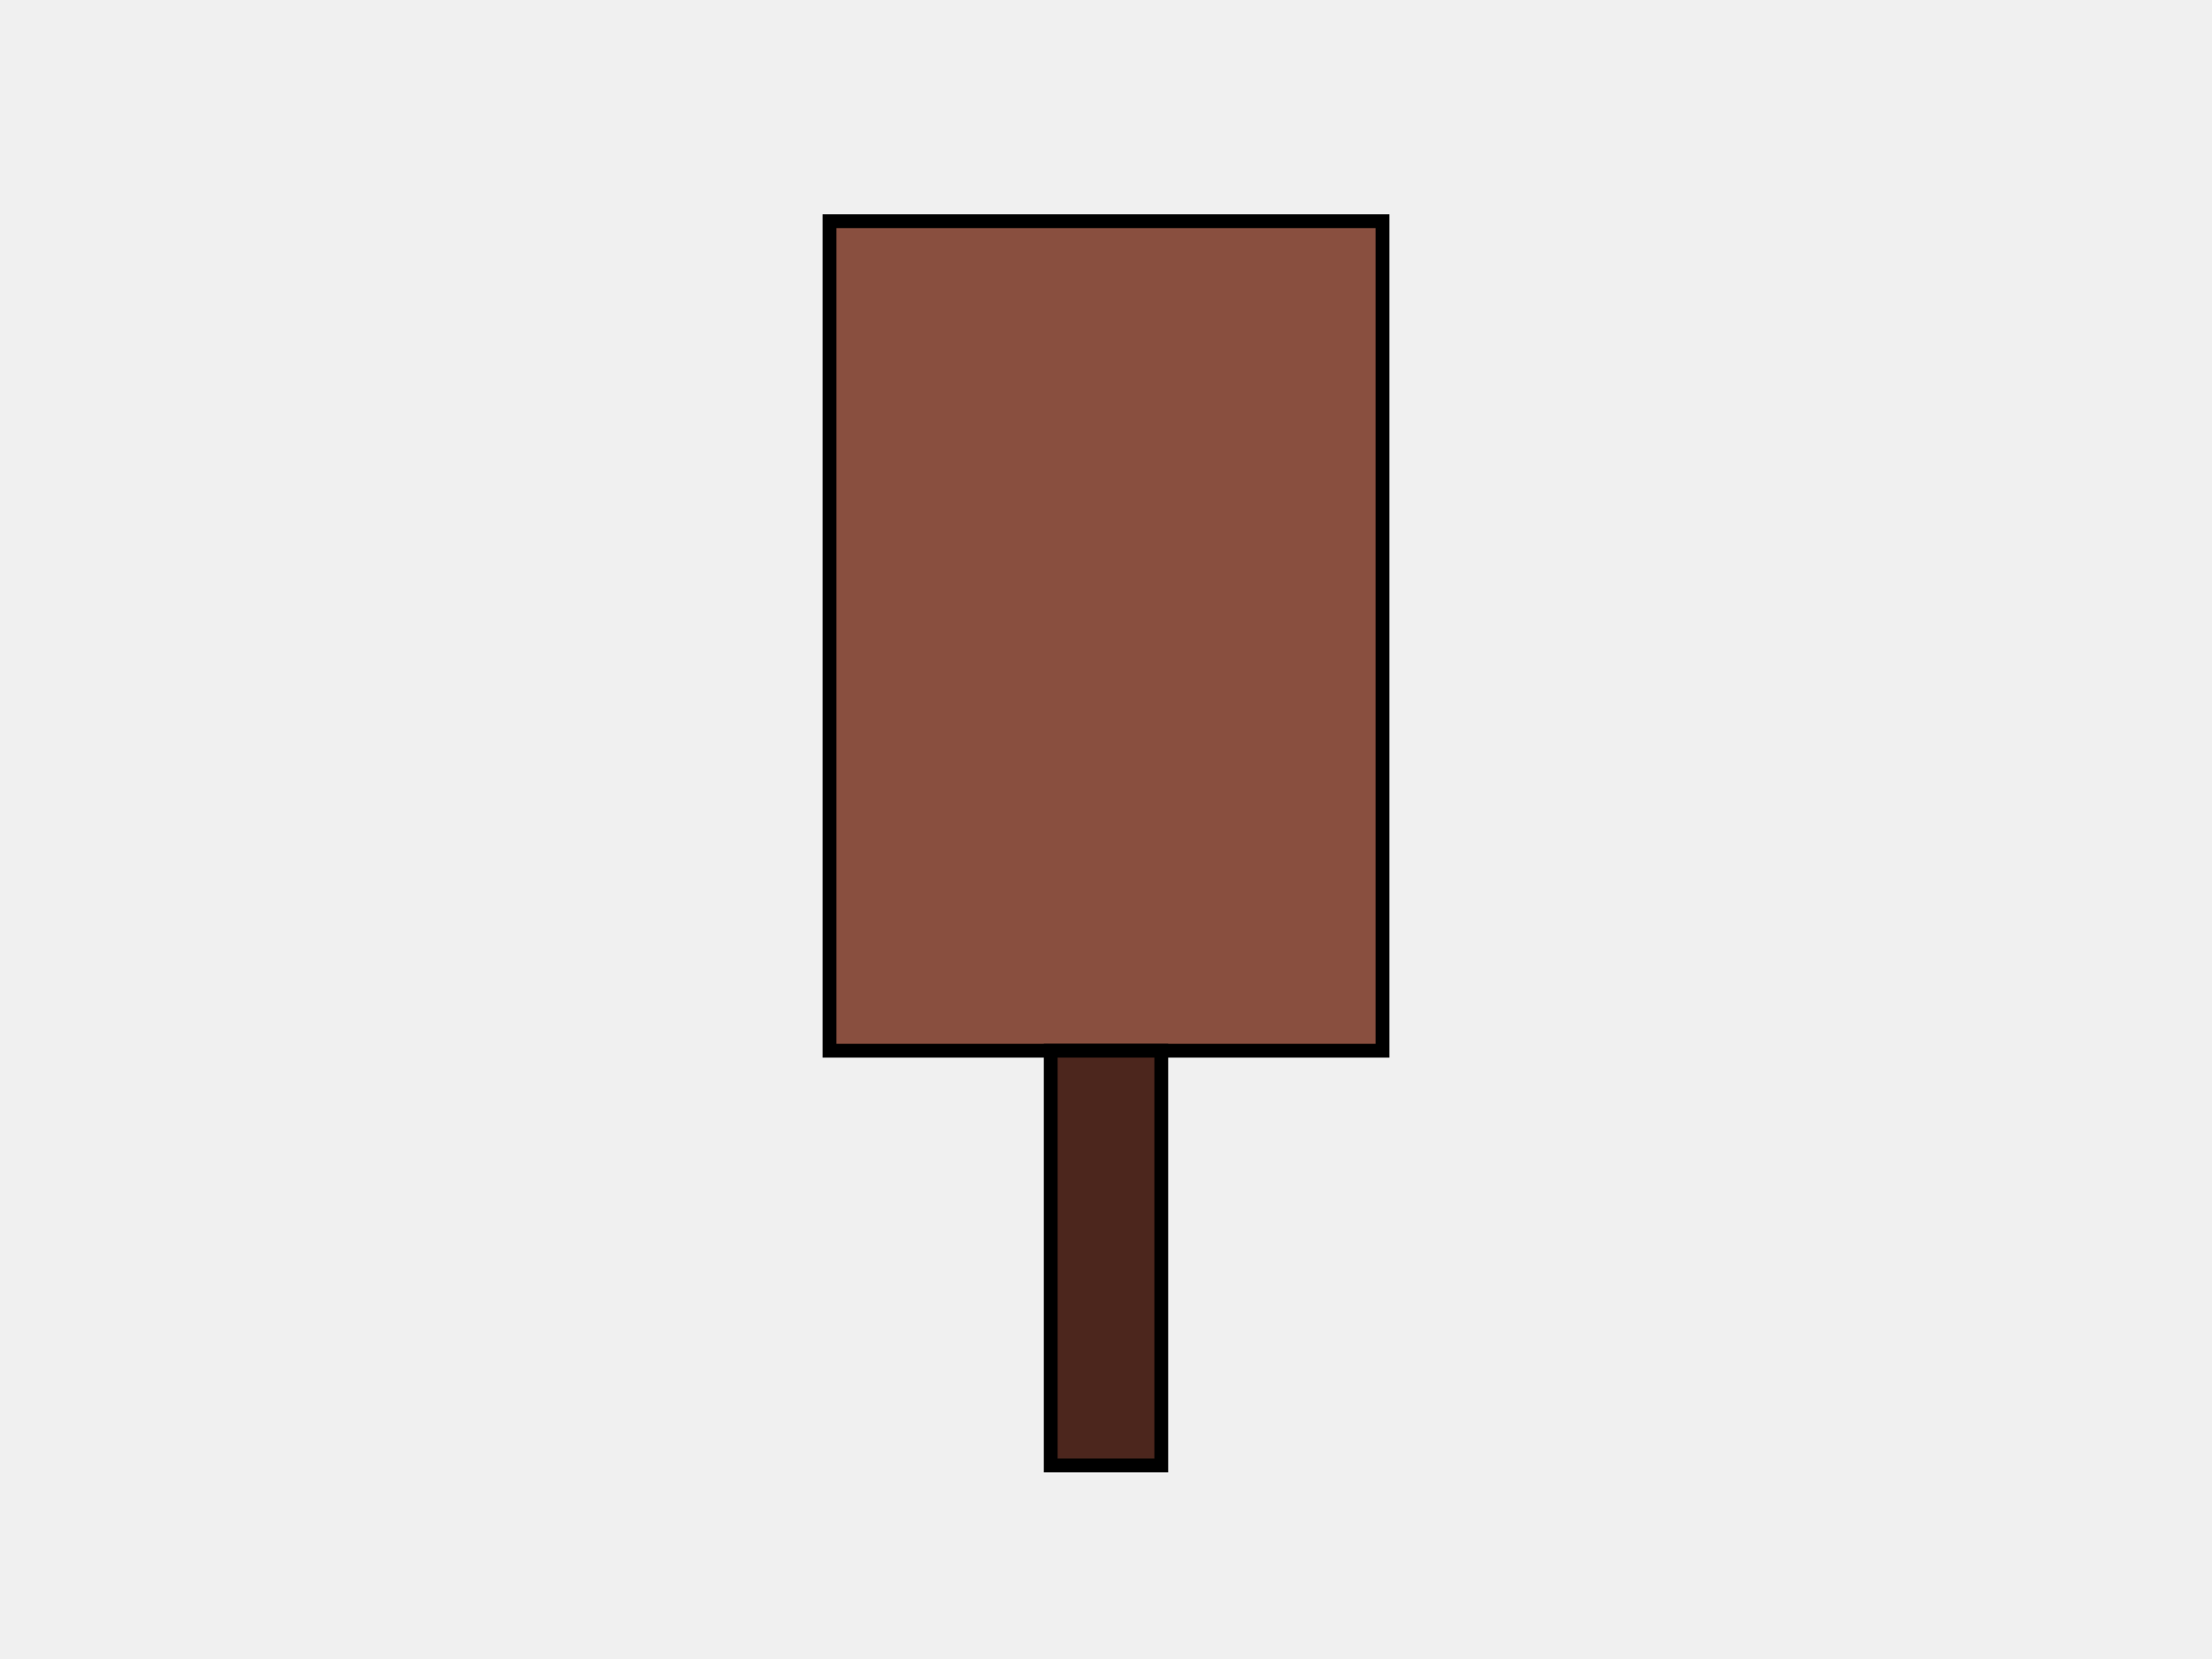
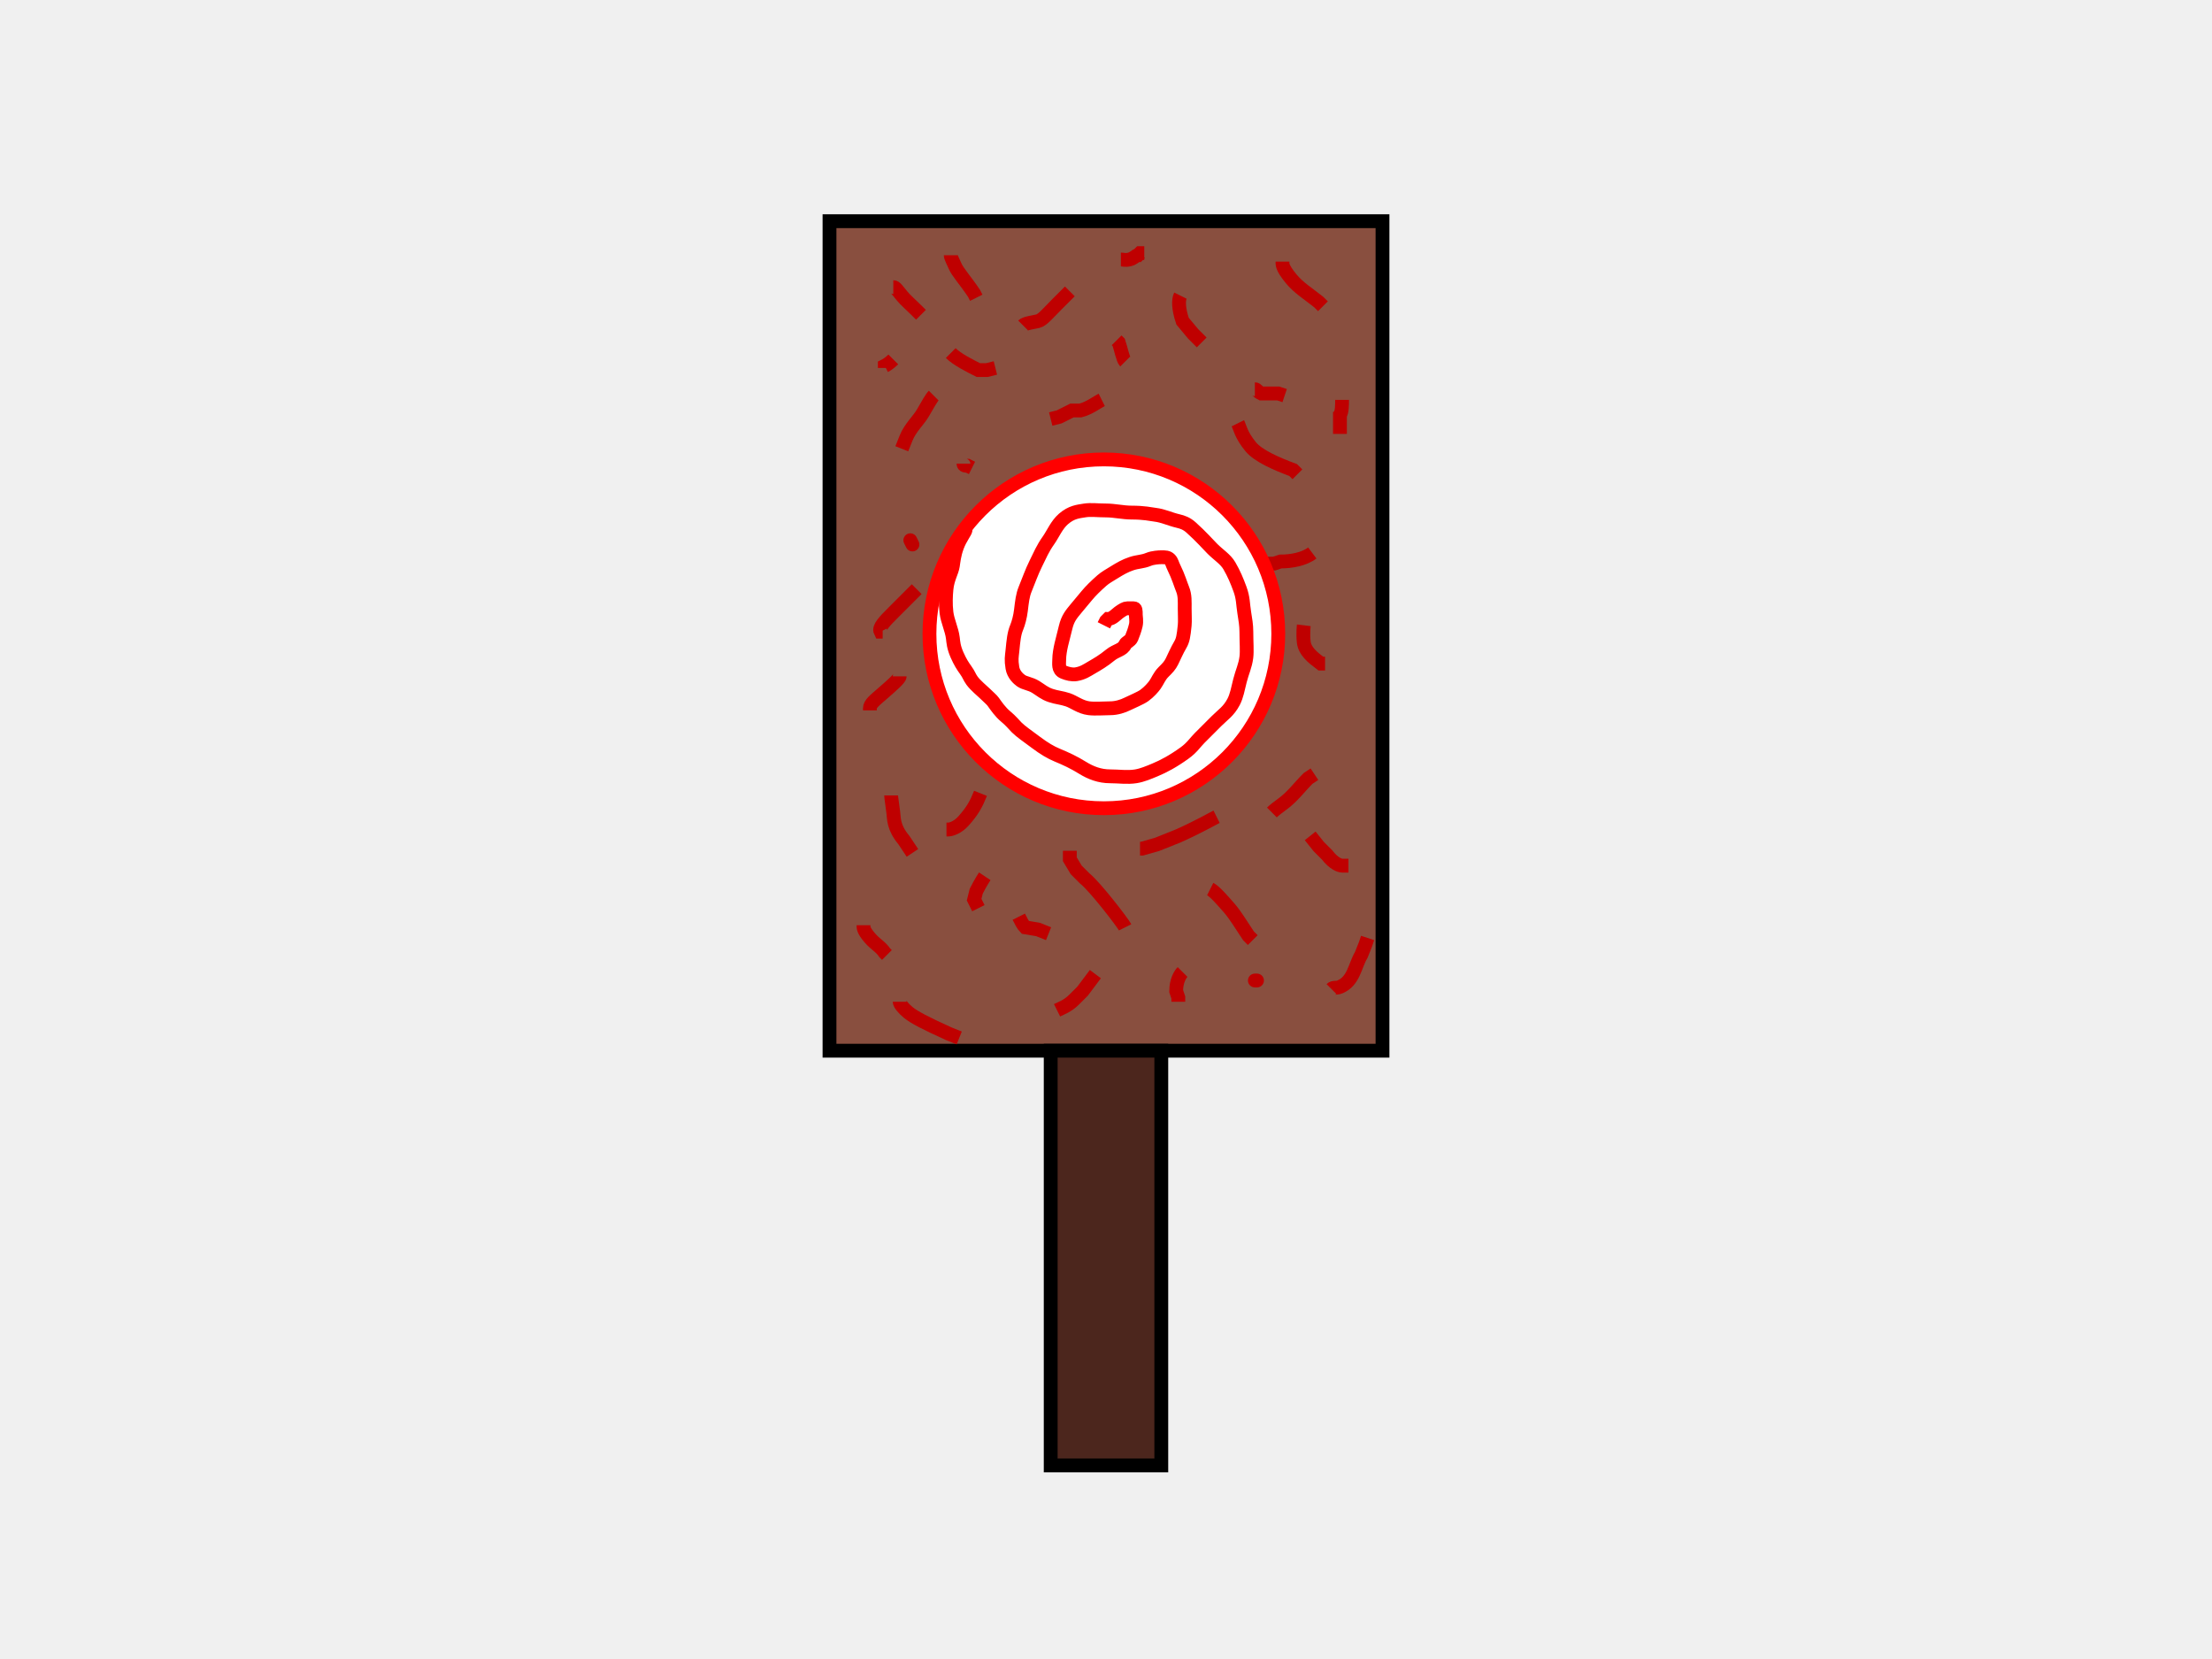
<svg xmlns="http://www.w3.org/2000/svg" width="800" height="600">
  <svg width="800" height="600">
    <g>
-       <path d="m323.074,103.844c0.769,0 1.319,0.932 3.077,3.077c1.379,1.683 3.077,3.077 5.385,5.385l1.538,1.538" id="svg_62" stroke-width="5" stroke="#6D97AB" fill="none" />
-       <polyline stroke-linecap="round" id="svg_84" points="329.228,195.382 329.997,196.921 329.997,196.921 " stroke-width="5" stroke="#6D97AB" fill="none" />
-       <path d="m361.535,239.998c-0.769,1.538 -1.538,3.077 -3.077,5.385l-0.769,0l-1.538,0.769l-1.538,1.538" id="svg_85" stroke-width="5" stroke="#6D97AB" fill="none" />
-       <path d="m322.304,287.69c0,0.769 0.382,3.006 0.769,6.154c0.282,2.29 0,5.385 3.846,10l3.077,4.615" id="svg_86" stroke-width="5" stroke="#6D97AB" fill="none" />
-       <path d="m368.458,331.536c0.769,1.538 1.538,3.077 2.308,3.846l4.615,0.769l3.846,1.538" id="svg_87" stroke-width="5" stroke="#6D97AB" fill="none" />
-       <path d="m436.919,290.767c0,-0.769 0.769,-10.769 3.846,-23.077l1.538,-7.692l0.769,-2.308" id="svg_88" stroke-width="5" stroke="#6D97AB" fill="none" />
-       <path d="m414.612,222.305c-0.769,0.769 -3.651,4.132 -6.923,6.154c-2.926,1.809 -6.154,4.615 -9.231,7.692l-0.769,1.538" id="svg_89" stroke-width="5" stroke="#6D97AB" fill="none" />
-       <path d="m354.612,286.92c-1.538,3.846 -2.869,6.33 -6.154,10c-2.177,2.432 -4.615,3.077 -5.385,3.077l-0.769,0" id="svg_90" stroke-width="5" stroke="#6D97AB" fill="none" />
-       <path d="m364.612,199.229c0,1.538 -0.491,4.081 1.538,7.692c1.884,3.353 6.154,6.923 9.231,10l0.769,0.769" id="svg_91" stroke-width="5" stroke="#6D97AB" fill="none" />
-       <path d="m420.766,180.767c1.538,-1.538 3.077,-4.615 4.615,-7.692l1.538,-3.077l1.538,-3.846" id="svg_92" stroke-width="5" stroke="#6D97AB" fill="none" />
-       <path d="m398.458,144.613c-1.538,0.769 -4.615,3.077 -7.692,3.846l-3.077,0l-4.615,2.308l-3.077,0.769" id="svg_93" stroke-width="5" stroke="#6D97AB" fill="none" />
-       <path d="m337.689,143.075c-0.769,0.769 -2.283,3.394 -3.846,6.154c-1.608,2.84 -4.615,5.385 -6.154,9.231l-1.538,3.846" id="svg_94" stroke-width="5" stroke="#6D97AB" fill="none" />
-       <path d="m369.997,117.69c0.769,-0.769 3.887,-1.185 5.385,-1.538c1.674,-0.395 3.846,-3.077 6.923,-6.154l3.077,-3.077l1.538,-1.538" id="svg_95" stroke-width="5" stroke="#6D97AB" fill="none" />
-       <path d="m426.919,106.921c-0.769,1.538 -0.769,4.615 0.769,9.231l3.846,4.615l3.077,3.077" id="svg_96" stroke-width="5" stroke="#6D97AB" fill="none" />
-       <path d="m447.689,153.075c0.769,1.538 1.099,4.172 4.615,8.461c2.759,3.365 9.231,6.154 15.385,8.461l1.538,1.538" id="svg_97" stroke-width="5" stroke="#6D97AB" fill="none" />
-       <path d="m435.381,212.305c-0.769,0.769 -4.255,5.782 -8.461,9.231c-2.145,1.758 -3.846,4.615 -3.077,7.692l0.769,1.538" id="svg_98" stroke-width="5" stroke="#6D97AB" fill="none" />
-       <path d="m396.15,172.306c-0.769,0.769 -6.154,3.846 -8.462,6.154l-3.846,1.538l-2.308,0.769l-0.769,0" id="svg_99" stroke-width="5" stroke="#6D97AB" fill="none" />
-       <path d="m463.842,94.614c0,0.769 -0.44,1.864 3.077,6.154c2.759,3.365 6.154,5.385 10,8.461l1.538,1.538" id="svg_100" stroke-width="5" stroke="#6D97AB" fill="none" />
-       <path d="m474.611,199.998c-3.077,2.308 -7.692,3.077 -11.538,3.077l-2.308,0.769l-2.308,0" id="svg_101" stroke-width="5" stroke="#6D97AB" fill="none" />
-       <path d="m348.458,167.69c0,0.769 0.769,0.769 1.538,0.769l1.538,0.769" id="svg_103" stroke-width="5" stroke="#6D97AB" fill="none" />
-       <path d="m331.535,213.075c-0.769,0.769 -5.385,5.385 -8.461,8.461c-3.077,3.077 -5.385,5.385 -4.615,6.923l0.769,0" id="svg_104" stroke-width="5" stroke="#6D97AB" fill="none" />
-       <path d="m339.997,253.074c0,0.769 0.549,1.701 2.308,3.846c1.379,1.683 2.308,2.308 4.615,3.846l3.077,1.538l3.077,2.308" id="svg_105" stroke-width="5" stroke="#6D97AB" fill="none" />
-       <path d="m389.227,263.844c3.846,3.077 6.923,5.385 10,6.923l0.769,0" id="svg_106" stroke-width="5" stroke="#6D97AB" fill="none" />
-       <path d="m325.381,244.613c0,0.769 -2.867,3.303 -6.154,6.154c-2.906,2.52 -4.615,3.846 -4.615,5.385l0,0.769" id="svg_107" stroke-width="5" stroke="#6D97AB" fill="none" />
-       <path d="m312.305,334.613c0,0.769 -0.212,1.71 2.308,4.615c2.138,2.465 3.846,3.077 5.385,5.385l0.769,0.769" id="svg_108" stroke-width="5" stroke="#6D97AB" fill="none" />
-       <path d="m356.15,316.92c0,0 -1.538,2.308 -3.077,5.385l-0.769,3.077l1.538,3.077" id="svg_109" stroke-width="5" stroke="#6D97AB" fill="none" />
-       <path d="m325.381,362.305c0,0.769 1.394,2.467 3.077,3.846c2.145,1.758 6.154,3.846 14.615,7.692l3.846,1.538" id="svg_110" stroke-width="5" stroke="#6D97AB" fill="none" />
-       <path d="m382.304,365.382c1.538,-0.769 3.846,-1.538 6.154,-3.846l3.077,-3.077l4.615,-6.154" id="svg_111" stroke-width="5" stroke="#6D97AB" fill="none" />
-       <path d="m389.996,319.228c-0.769,-1.538 -10.769,-14.615 -14.615,-17.692l-3.077,-3.077l-2.308,-3.846l0,-3.077" id="svg_112" stroke-width="5" stroke="#6D97AB" fill="none" />
-       <path d="m374.612,256.921c0.769,-0.769 3.077,-3.077 6.923,-6.154l4.615,-3.077" id="svg_113" stroke-width="5" stroke="#6D97AB" fill="none" />
-       <path d="m420.766,259.998c-1.538,1.538 -3.077,3.077 -3.846,5.385l-0.769,0l1.538,3.077l2.308,3.077" id="svg_114" stroke-width="5" stroke="#6D97AB" fill="none" />
-       <path d="m403.073,318.459c1.538,0.769 4.403,4.017 6.923,6.923c2.138,2.465 3.846,5.385 6.923,10l1.538,1.538" id="svg_115" stroke-width="5" stroke="#6D97AB" fill="none" />
-       <polyline stroke-linecap="round" id="svg_116" points="454.612,354.612 453.842,354.612 " stroke-width="5" stroke="#6D97AB" fill="none" />
-       <path d="m461.535,315.382c-1.538,0.769 -6.923,3.846 -13.846,6.923l-7.692,3.077l-5.385,1.538l-0.769,0" id="svg_117" stroke-width="5" stroke="#6D97AB" fill="none" />
-       <path d="m427.689,351.536c-0.769,0.769 -2.308,3.077 -2.308,6.923l0.769,2.308l0,1.538" id="svg_118" stroke-width="5" stroke="#6D97AB" fill="none" />
-       <path d="m459.996,293.844c0.769,-0.769 2.451,-2.071 3.846,-3.077c3.53,-2.544 6.154,-6.154 9.231,-9.231l2.308,-1.538" id="svg_120" stroke-width="5" stroke="#6D97AB" fill="none" />
-       <path d="m460.765,241.536c-0.769,-0.769 -2.214,-1.149 -4.615,-1.538c-2.278,-0.37 -4.615,-1.538 -7.692,-3.846l-1.538,-0.769" id="svg_121" stroke-width="5" stroke="#6D97AB" fill="none" />
-       <path d="m473.073,217.69c0,0 -0.376,3.1 0,6.154c0.388,3.148 3.077,5.385 6.154,7.692l1.538,0" id="svg_122" stroke-width="5" stroke="#6D97AB" fill="none" />
-       <path d="m403.843,193.075c-1.538,0 -3.077,0.769 -6.154,2.308c-3.077,1.538 -5.385,1.538 -6.923,2.308l-0.769,0" id="svg_123" stroke-width="5" stroke="#6D97AB" fill="none" />
-       <path d="m406.919,130.767c-0.769,-0.769 -1.538,-4.615 -2.308,-6.923l-0.769,-0.769" id="svg_124" stroke-width="5" stroke="#6D97AB" fill="none" />
-       <path d="m343.843,92.306c0,0.769 0.88,2.257 1.538,3.846c0.931,2.247 3.846,5.385 6.923,10l0.769,1.538" id="svg_125" stroke-width="5" stroke="#6D97AB" fill="none" />
-       <path d="m453.842,140.767c0.769,0 0.769,0.769 2.308,1.538l3.077,0l3.077,0l2.308,0.769" id="svg_126" stroke-width="5" stroke="#6D97AB" fill="none" />
-       <path d="m481.535,357.689c0.769,-0.769 1.656,-0.18 3.077,-0.769c5.025,-2.082 5.385,-7.692 7.692,-11.538l1.538,-3.846l0.769,-2.308" id="svg_127" stroke-width="5" stroke="#6D97AB" fill="none" />
-       <path d="m487.688,313.074c-0.769,0 -1.538,0 -2.308,0c-0.769,0 -3.077,-0.769 -5.385,-3.846l-3.077,-3.077l-3.077,-3.846" id="svg_128" stroke-width="5" stroke="#6D97AB" fill="none" />
-       <path d="m485.381,144.613c0,1.538 0,4.615 -0.769,5.385l0,0.769l0,3.077l0,3.077" id="svg_129" stroke-width="5" stroke="#6D97AB" fill="none" />
-       <path d="m343.843,127.69c2.308,2.308 6.923,4.615 10,6.154l3.077,0l3.077,-0.769" id="svg_130" stroke-width="5" stroke="#6D97AB" fill="none" />
-       <path d="m405.381,93.844c0.769,0 1.58,0.353 3.077,0c1.674,-0.395 2.308,-1.538 3.077,-1.538l0.769,-0.769l1.538,0" id="svg_131" stroke-width="5" stroke="#6D97AB" fill="none" />
-       <path d="m323.074,129.998c0,0 -1.538,1.538 -3.077,2.308l0,0.769" id="svg_132" stroke-width="5" stroke="#6D97AB" fill="none" />
+       <rect id="svg_20" height="300" width="200" y="80" x="300" stroke-width="5" stroke="#000" fill="#894F3F" />
    </g>
  </svg>
  <svg width="800" height="600">
    <g>
-       <rect id="svg_20" height="300" width="200" y="80" x="300" stroke-width="5" stroke="#000" fill="#894F3F" />
+       <path d="m323.074,103.844c0.769,0 1.319,0.932 3.077,3.077c1.379,1.683 3.077,3.077 5.385,5.385l1.538,1.538" id="svg_62" stroke-width="5" stroke="#bf0000" fill="none" />
+       <polyline stroke-linecap="round" id="svg_84" points="329.228,195.382 329.997,196.921 329.997,196.921 " stroke-width="5" stroke="#bf0000" fill="none" />
+       <path d="m322.304,287.69c0,0.769 0.382,3.006 0.769,6.154c0.282,2.29 0,5.385 3.846,10l3.077,4.615" id="svg_86" stroke-width="5" stroke="#bf0000" fill="none" />
+       <path d="m368.458,331.536c0.769,1.538 1.538,3.077 2.308,3.846l4.615,0.769l3.846,1.538" id="svg_87" stroke-width="5" stroke="#bf0000" fill="none" />
+       <path d="m354.612,286.92c-1.538,3.846 -2.869,6.33 -6.154,10c-2.177,2.432 -4.615,3.077 -5.385,3.077l-0.769,0" id="svg_90" stroke-width="5" stroke="#bf0000" fill="none" />
+       <path d="m398.458,144.613c-1.538,0.769 -4.615,3.077 -7.692,3.846l-3.077,0l-4.615,2.308l-3.077,0.769" id="svg_93" stroke-width="5" stroke="#bf0000" fill="none" />
+       <path d="m337.689,143.075c-0.769,0.769 -2.283,3.394 -3.846,6.154c-1.608,2.84 -4.615,5.385 -6.154,9.231l-1.538,3.846" id="svg_94" stroke-width="5" stroke="#bf0000" fill="none" />
+       <path d="m369.997,117.69c0.769,-0.769 3.887,-1.185 5.385,-1.538c1.674,-0.395 3.846,-3.077 6.923,-6.154l3.077,-3.077l1.538,-1.538" id="svg_95" stroke-width="5" stroke="#bf0000" fill="none" />
+       <path d="m426.919,106.921c-0.769,1.538 -0.769,4.615 0.769,9.231l3.846,4.615l3.077,3.077" id="svg_96" stroke-width="5" stroke="#bf0000" fill="none" />
+       <path d="m447.689,153.075c0.769,1.538 1.099,4.172 4.615,8.461c2.759,3.365 9.231,6.154 15.385,8.461l1.538,1.538" id="svg_97" stroke-width="5" stroke="#bf0000" fill="none" />
+       <path d="m463.842,94.614c0,0.769 -0.44,1.864 3.077,6.154c2.759,3.365 6.154,5.385 10,8.461l1.538,1.538" id="svg_100" stroke-width="5" stroke="#bf0000" fill="none" />
+       <path d="m474.611,199.998c-3.077,2.308 -7.692,3.077 -11.538,3.077l-2.308,0.769l-2.308,0" id="svg_101" stroke-width="5" stroke="#bf0000" fill="none" />
+       <path d="m348.458,167.69c0,0.769 0.769,0.769 1.538,0.769l1.538,0.769" id="svg_103" stroke-width="5" stroke="#bf0000" fill="none" />
+       <path d="m331.535,213.075c-0.769,0.769 -5.385,5.385 -8.461,8.461c-3.077,3.077 -5.385,5.385 -4.615,6.923l0.769,0" id="svg_104" stroke-width="5" stroke="#bf0000" fill="none" />
+       <path d="m325.381,244.613c0,0.769 -2.867,3.303 -6.154,6.154c-2.906,2.52 -4.615,3.846 -4.615,5.385l0,0.769" id="svg_107" stroke-width="5" stroke="#bf0000" fill="none" />
+       <path d="m312.305,334.613c0,0.769 -0.212,1.71 2.308,4.615c2.138,2.465 3.846,3.077 5.385,5.385l0.769,0.769" id="svg_108" stroke-width="5" stroke="#bf0000" fill="none" />
+       <path d="m356.15,316.92c0,0 -1.538,2.308 -3.077,5.385l-0.769,3.077l1.538,3.077" id="svg_109" stroke-width="5" stroke="#bf0000" fill="none" />
+       <path d="m325.381,362.305c0,0.769 1.394,2.467 3.077,3.846c2.145,1.758 6.154,3.846 14.615,7.692l3.846,1.538" id="svg_110" stroke-width="5" stroke="#bf0000" fill="none" />
+       <path d="m382.304,365.382c1.538,-0.769 3.846,-1.538 6.154,-3.846l3.077,-3.077l4.615,-6.154" id="svg_111" stroke-width="5" stroke="#bf0000" fill="none" />
+       <path d="m406.919,335.382c-0.769,-1.538 -10.769,-14.615 -14.615,-17.692l-3.077,-3.077l-2.308,-3.846l0,-3.077" id="svg_112" stroke-width="5" stroke="#bf0000" fill="none" />
+       <path d="m437.689,321.536c1.538,0.769 4.403,4.017 6.923,6.923c2.138,2.465 3.846,5.385 6.923,10l1.538,1.538" id="svg_115" stroke-width="5" stroke="#bf0000" fill="none" />
+       <polyline stroke-linecap="round" id="svg_116" points="454.612,354.612 453.842,354.612 " stroke-width="5" stroke="#bf0000" fill="none" />
+       <path d="m439.996,295.382c-1.538,0.769 -6.923,3.846 -13.846,6.923l-7.692,3.077l-5.385,1.538l-0.769,0" id="svg_117" stroke-width="5" stroke="#bf0000" fill="none" />
+       <path d="m427.689,351.536c-0.769,0.769 -2.308,3.077 -2.308,6.923l0.769,2.308l0,1.538" id="svg_118" stroke-width="5" stroke="#bf0000" fill="none" />
+       <path d="m459.996,293.844c0.769,-0.769 2.451,-2.071 3.846,-3.077c3.53,-2.544 6.154,-6.154 9.231,-9.231l2.308,-1.538" id="svg_120" stroke-width="5" stroke="#bf0000" fill="none" />
+       <path d="m471.535,226.151c0,0 -0.376,3.1 0,6.154c0.388,3.148 3.077,5.385 6.154,7.692l1.538,0" id="svg_122" stroke-width="5" stroke="#bf0000" fill="none" />
+       <path d="m406.919,130.767c-0.769,-0.769 -1.538,-4.615 -2.308,-6.923l-0.769,-0.769" id="svg_124" stroke-width="5" stroke="#bf0000" fill="none" />
+       <path d="m343.843,92.306c0,0.769 0.88,2.257 1.538,3.846c0.931,2.247 3.846,5.385 6.923,10l0.769,1.538" id="svg_125" stroke-width="5" stroke="#bf0000" fill="none" />
+       <path d="m453.842,140.767c0.769,0 0.769,0.769 2.308,1.538l3.077,0l3.077,0l2.308,0.769" id="svg_126" stroke-width="5" stroke="#bf0000" fill="none" />
+       <path d="m481.535,357.689c0.769,-0.769 1.656,-0.18 3.077,-0.769c5.025,-2.082 5.385,-7.692 7.692,-11.538l1.538,-3.846l0.769,-2.308" id="svg_127" stroke-width="5" stroke="#bf0000" fill="none" />
+       <path d="m487.688,313.074c-0.769,0 -1.538,0 -2.308,0c-0.769,0 -3.077,-0.769 -5.385,-3.846l-3.077,-3.077l-3.077,-3.846" id="svg_128" stroke-width="5" stroke="#bf0000" fill="none" />
+       <path d="m485.381,144.613c0,1.538 0,4.615 -0.769,5.385l0,0.769l0,3.077l0,3.077" id="svg_129" stroke-width="5" stroke="#bf0000" fill="none" />
+       <path d="m343.843,127.69c2.308,2.308 6.923,4.615 10,6.154l3.077,0l3.077,-0.769" id="svg_130" stroke-width="5" stroke="#bf0000" fill="none" />
+       <path d="m405.381,93.844c0.769,0 1.58,0.353 3.077,0c1.674,-0.395 2.308,-1.538 3.077,-1.538l0.769,-0.769l1.538,0" id="svg_131" stroke-width="5" stroke="#bf0000" fill="none" />
+       <path d="m323.074,129.998c0,0 -1.538,1.538 -3.077,2.308l0,0.769" id="svg_132" stroke-width="5" stroke="#bf0000" fill="none" />
+       <g id="svg_140">
+         <ellipse ry="63.077" rx="63.077" id="svg_134" cy="229.228" cx="399.227" stroke-width="5" stroke="#ff0000" fill="#ffffff" />
+         <path stroke-width="5" d="m349.227,191.536c0,0.769 -1.883,2.927 -3.077,6.154c-1.1,2.975 -1.292,5.404 -1.538,6.923c-0.39,2.401 -1.921,4.558 -2.308,8.461c-0.227,2.296 -0.376,5.408 0,8.461c0.388,3.148 1.92,6.083 2.308,9.231c0.188,1.527 0.255,3.253 1.538,6.154c1.122,2.536 2.071,3.989 3.077,5.385c1.272,1.765 1.302,2.451 2.308,3.846c1.272,1.765 3.846,3.846 4.615,4.615c1.538,1.538 2.441,2.194 3.077,3.077c1.006,1.395 2.47,3.626 4.615,5.385c1.683,1.379 3.077,3.077 3.846,3.846c1.538,1.538 3.846,3.077 6.923,5.385c3.077,2.308 5.445,3.684 7.692,4.615c3.178,1.316 5.959,2.593 9.231,4.615c2.926,1.809 6.154,3.077 10,3.077c3.077,0 6.194,0.493 9.231,0c2.401,-0.39 4.676,-1.377 6.923,-2.308c3.178,-1.316 6.583,-3.137 10.769,-6.154c2.648,-1.908 3.846,-3.846 5.385,-5.385c1.538,-1.538 3.846,-3.846 6.154,-6.154c2.308,-2.308 4.369,-3.516 6.154,-6.923c1.129,-2.155 1.538,-4.615 2.308,-7.692c0.769,-3.077 1.92,-5.314 2.308,-8.461c0.282,-2.29 0,-5.385 0,-9.231c0,-2.308 -0.38,-4.522 -0.769,-6.923c-0.493,-3.037 -0.345,-5.235 -1.538,-8.461c-1.1,-2.975 -2.119,-5.486 -3.846,-8.461c-1.392,-2.399 -3.846,-3.846 -6.154,-6.154c-1.538,-1.538 -4.022,-4.407 -7.692,-7.692c-1.621,-1.451 -3.118,-1.954 -4.615,-2.308c-3.348,-0.79 -5.314,-1.92 -8.462,-2.308c-1.527,-0.188 -3.846,-0.769 -8.461,-0.769c-3.077,0 -6.154,-0.769 -9.231,-0.769c-3.077,0 -5.414,-0.37 -7.692,0c-2.401,0.39 -4.787,0.557 -7.692,3.077c-2.465,2.138 -3.783,5.428 -5.385,7.692c-2.221,3.14 -3.077,5.385 -4.615,8.461c-1.538,3.077 -2.53,6.052 -3.846,9.231c-0.931,2.247 -1.151,4.544 -1.538,7.692c-0.282,2.29 -0.88,4.565 -1.538,6.154c-0.931,2.247 -1.152,4.558 -1.538,8.461c-0.227,2.296 -0.493,3.117 0,6.154c0.39,2.401 2.194,3.979 3.077,4.615c1.395,1.006 3.315,1.029 5.385,2.308c1.851,1.144 3.077,2.308 5.385,3.077c2.308,0.769 3.846,0.769 6.154,1.538c2.308,0.769 4.544,2.689 7.692,3.077c2.29,0.282 5.385,0 7.692,0c2.308,0 4.615,-0.769 6.154,-1.538c1.538,-0.769 4.758,-2.071 6.154,-3.077c1.765,-1.272 3.21,-2.964 3.846,-3.846c1.006,-1.395 1.538,-3.077 3.077,-4.615c1.538,-1.538 2.308,-2.308 3.077,-3.846c0.769,-1.538 1.685,-3.755 3.077,-6.154c0.863,-1.488 1.152,-3.02 1.538,-6.923c0.152,-1.531 0,-3.846 0,-6.154c0,-2.308 0.162,-4.676 -0.769,-6.923c-0.658,-1.589 -1.538,-4.615 -3.077,-7.692c-0.769,-1.538 -0.769,-2.308 -1.538,-3.077c-0.769,-0.769 -1.538,-0.769 -3.077,-0.769c-0.769,0 -3.026,0.111 -4.615,0.769c-2.247,0.931 -3.846,0.769 -6.154,1.538c-2.308,0.769 -4.085,1.798 -6.154,3.077c-1.851,1.144 -3.326,1.939 -4.615,3.077c-2.079,1.836 -4.005,3.702 -5.385,5.385c-1.758,2.145 -3.156,3.774 -3.846,4.615c-1.758,2.145 -3.056,3.575 -3.846,6.923c-0.53,2.246 -1.185,4.657 -1.538,6.154c-0.395,1.674 -0.769,3.846 -0.769,5.385c0,1.538 -0.472,3.783 1.538,4.615c1.421,0.589 3.097,1.016 4.615,0.769c2.401,-0.39 3.897,-1.444 5.385,-2.308c2.399,-1.392 4.399,-2.546 6.923,-4.615c2.145,-1.758 4.552,-1.836 5.385,-3.846c0.294,-0.711 1.891,-1.303 2.308,-2.308c0.589,-1.421 1.143,-2.941 1.538,-4.615c0.353,-1.497 0,-3.077 0,-3.846c0,-1.538 0,-2.308 -0.769,-2.308c-0.769,0 -1.538,0 -2.308,0c-0.769,0 -1.682,0.533 -3.077,1.538c-0.883,0.636 -2.308,2.308 -3.846,2.308l-0.769,0.769l-0.769,1.538" id="svg_138" stroke="#ff0000" fill="none" />
+       </g>
    </g>
  </svg>
  <svg width="800" height="600">
    <g>
      <rect stroke-width="5" stroke="#000" id="svg_2" height="150" width="40" y="380" x="380" fill="#4C261D" />
    </g>
  </svg>
</svg>
